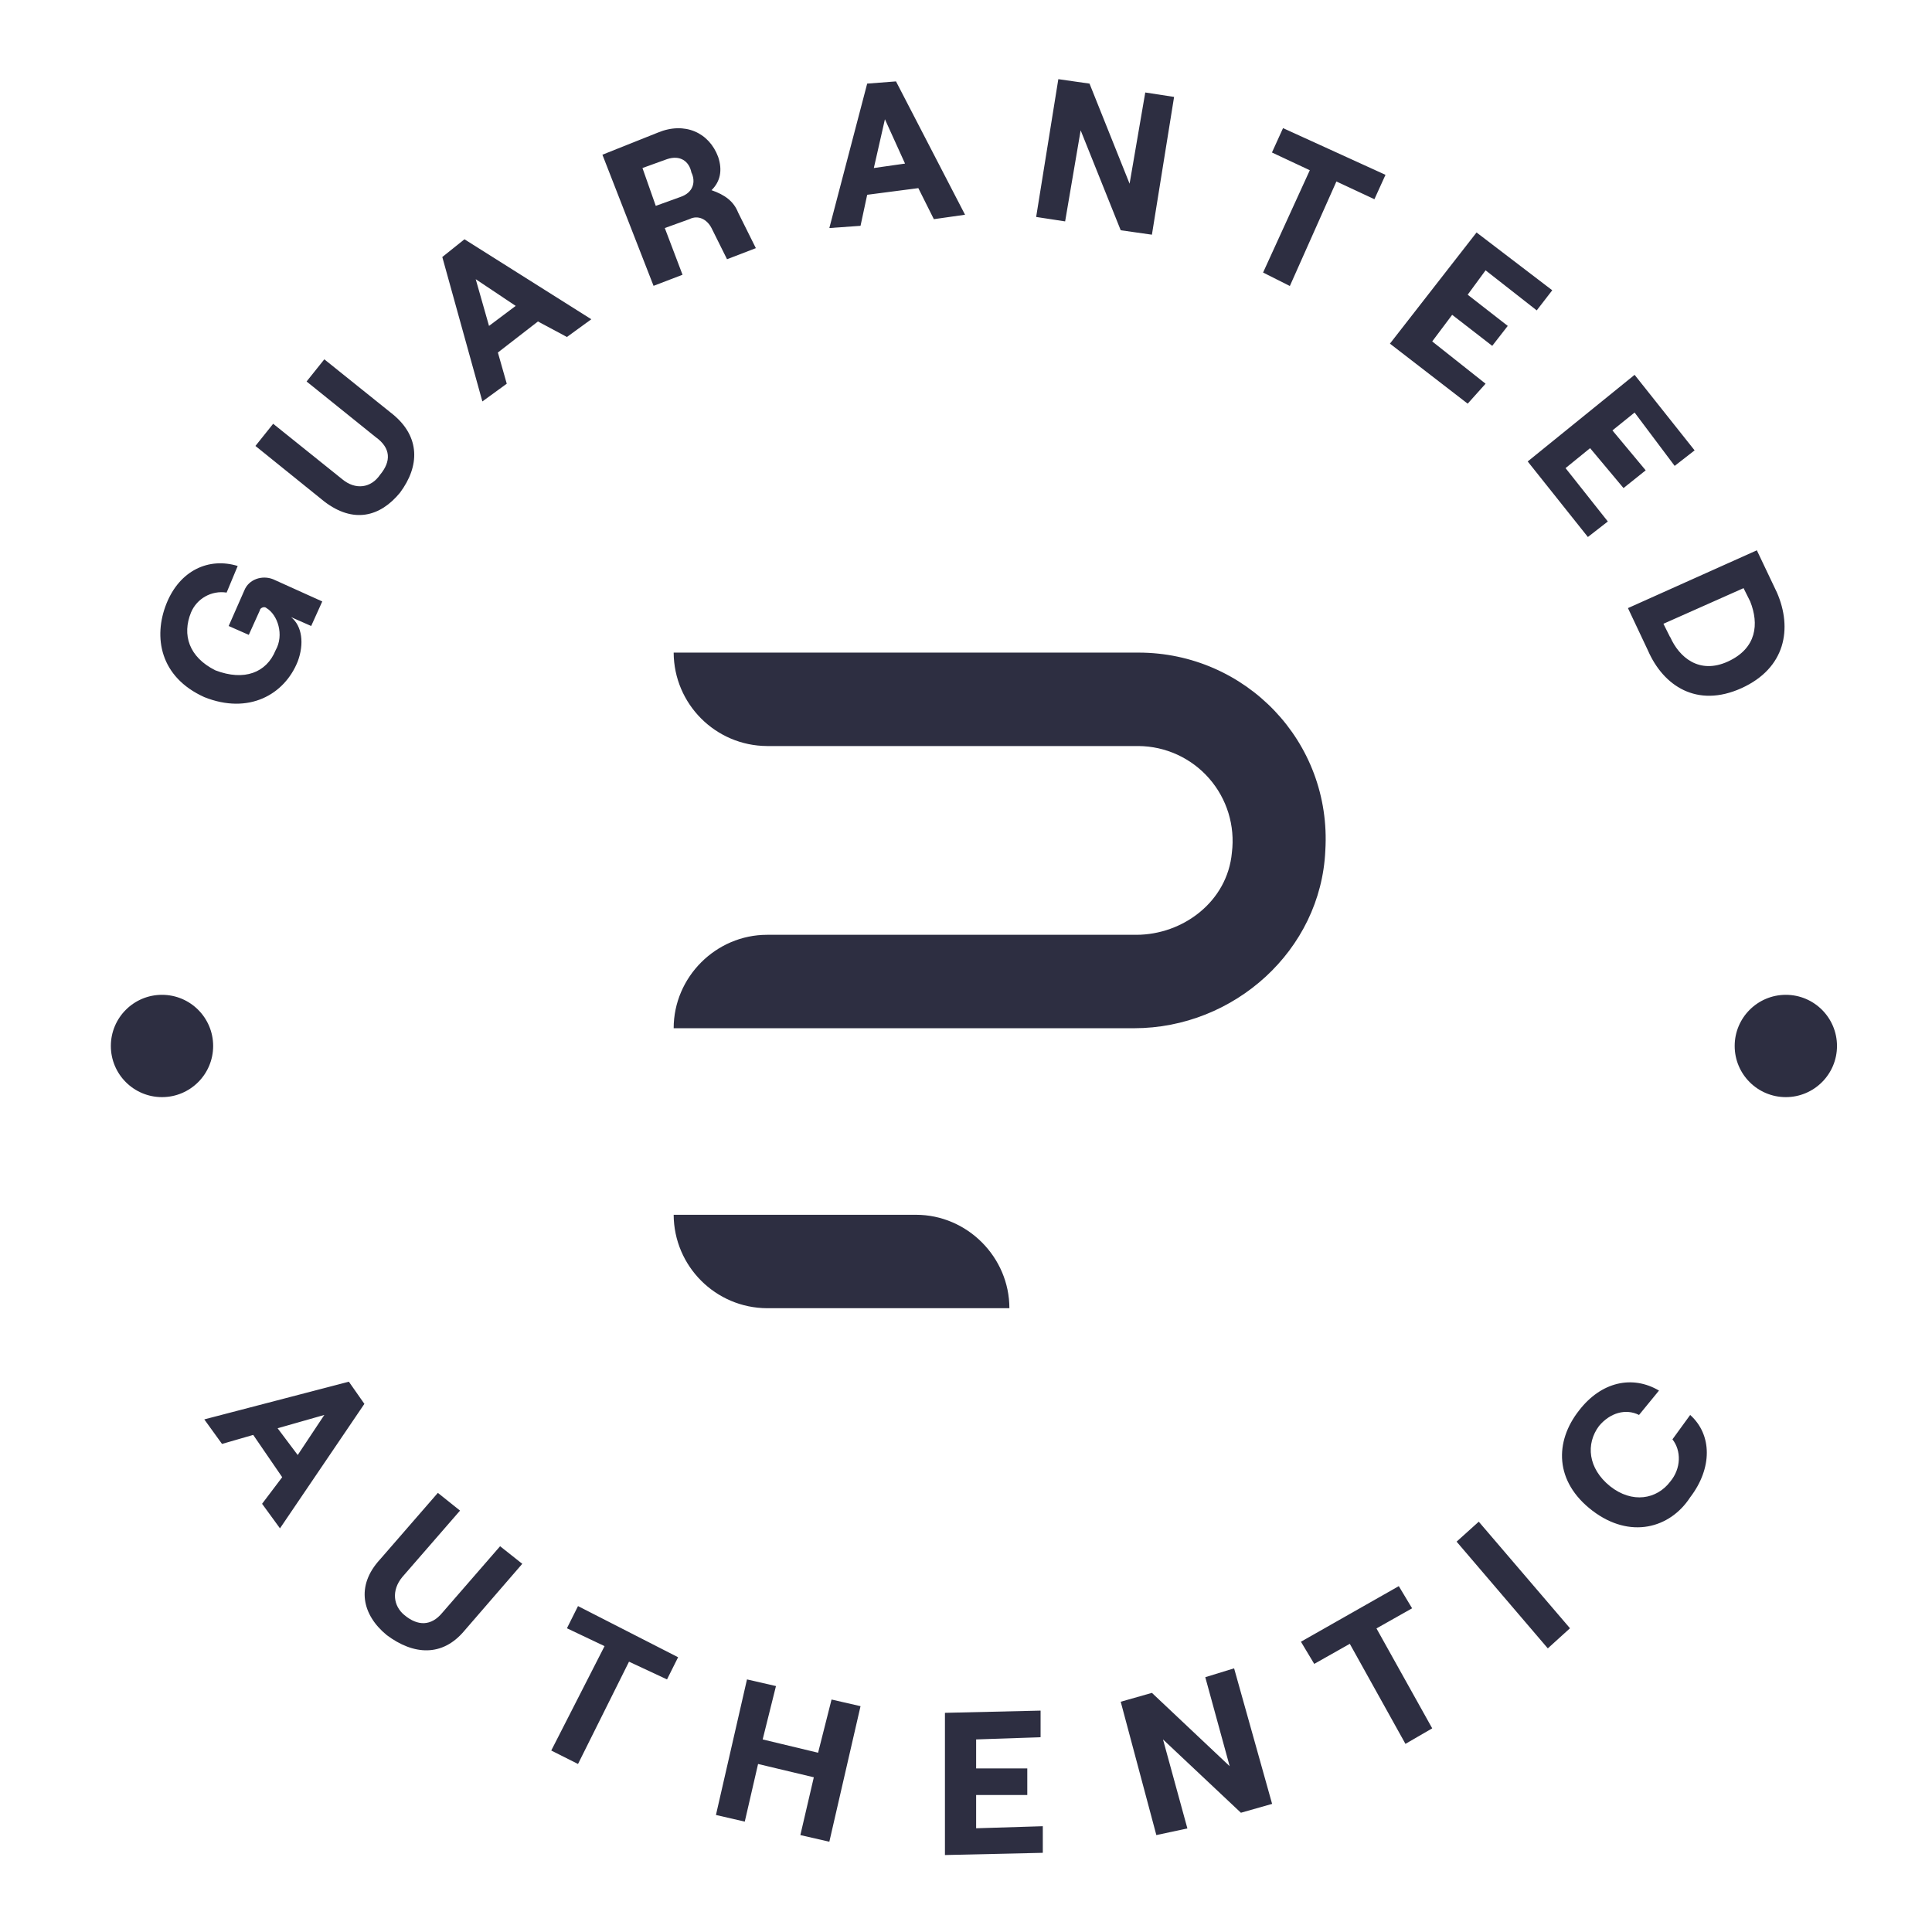
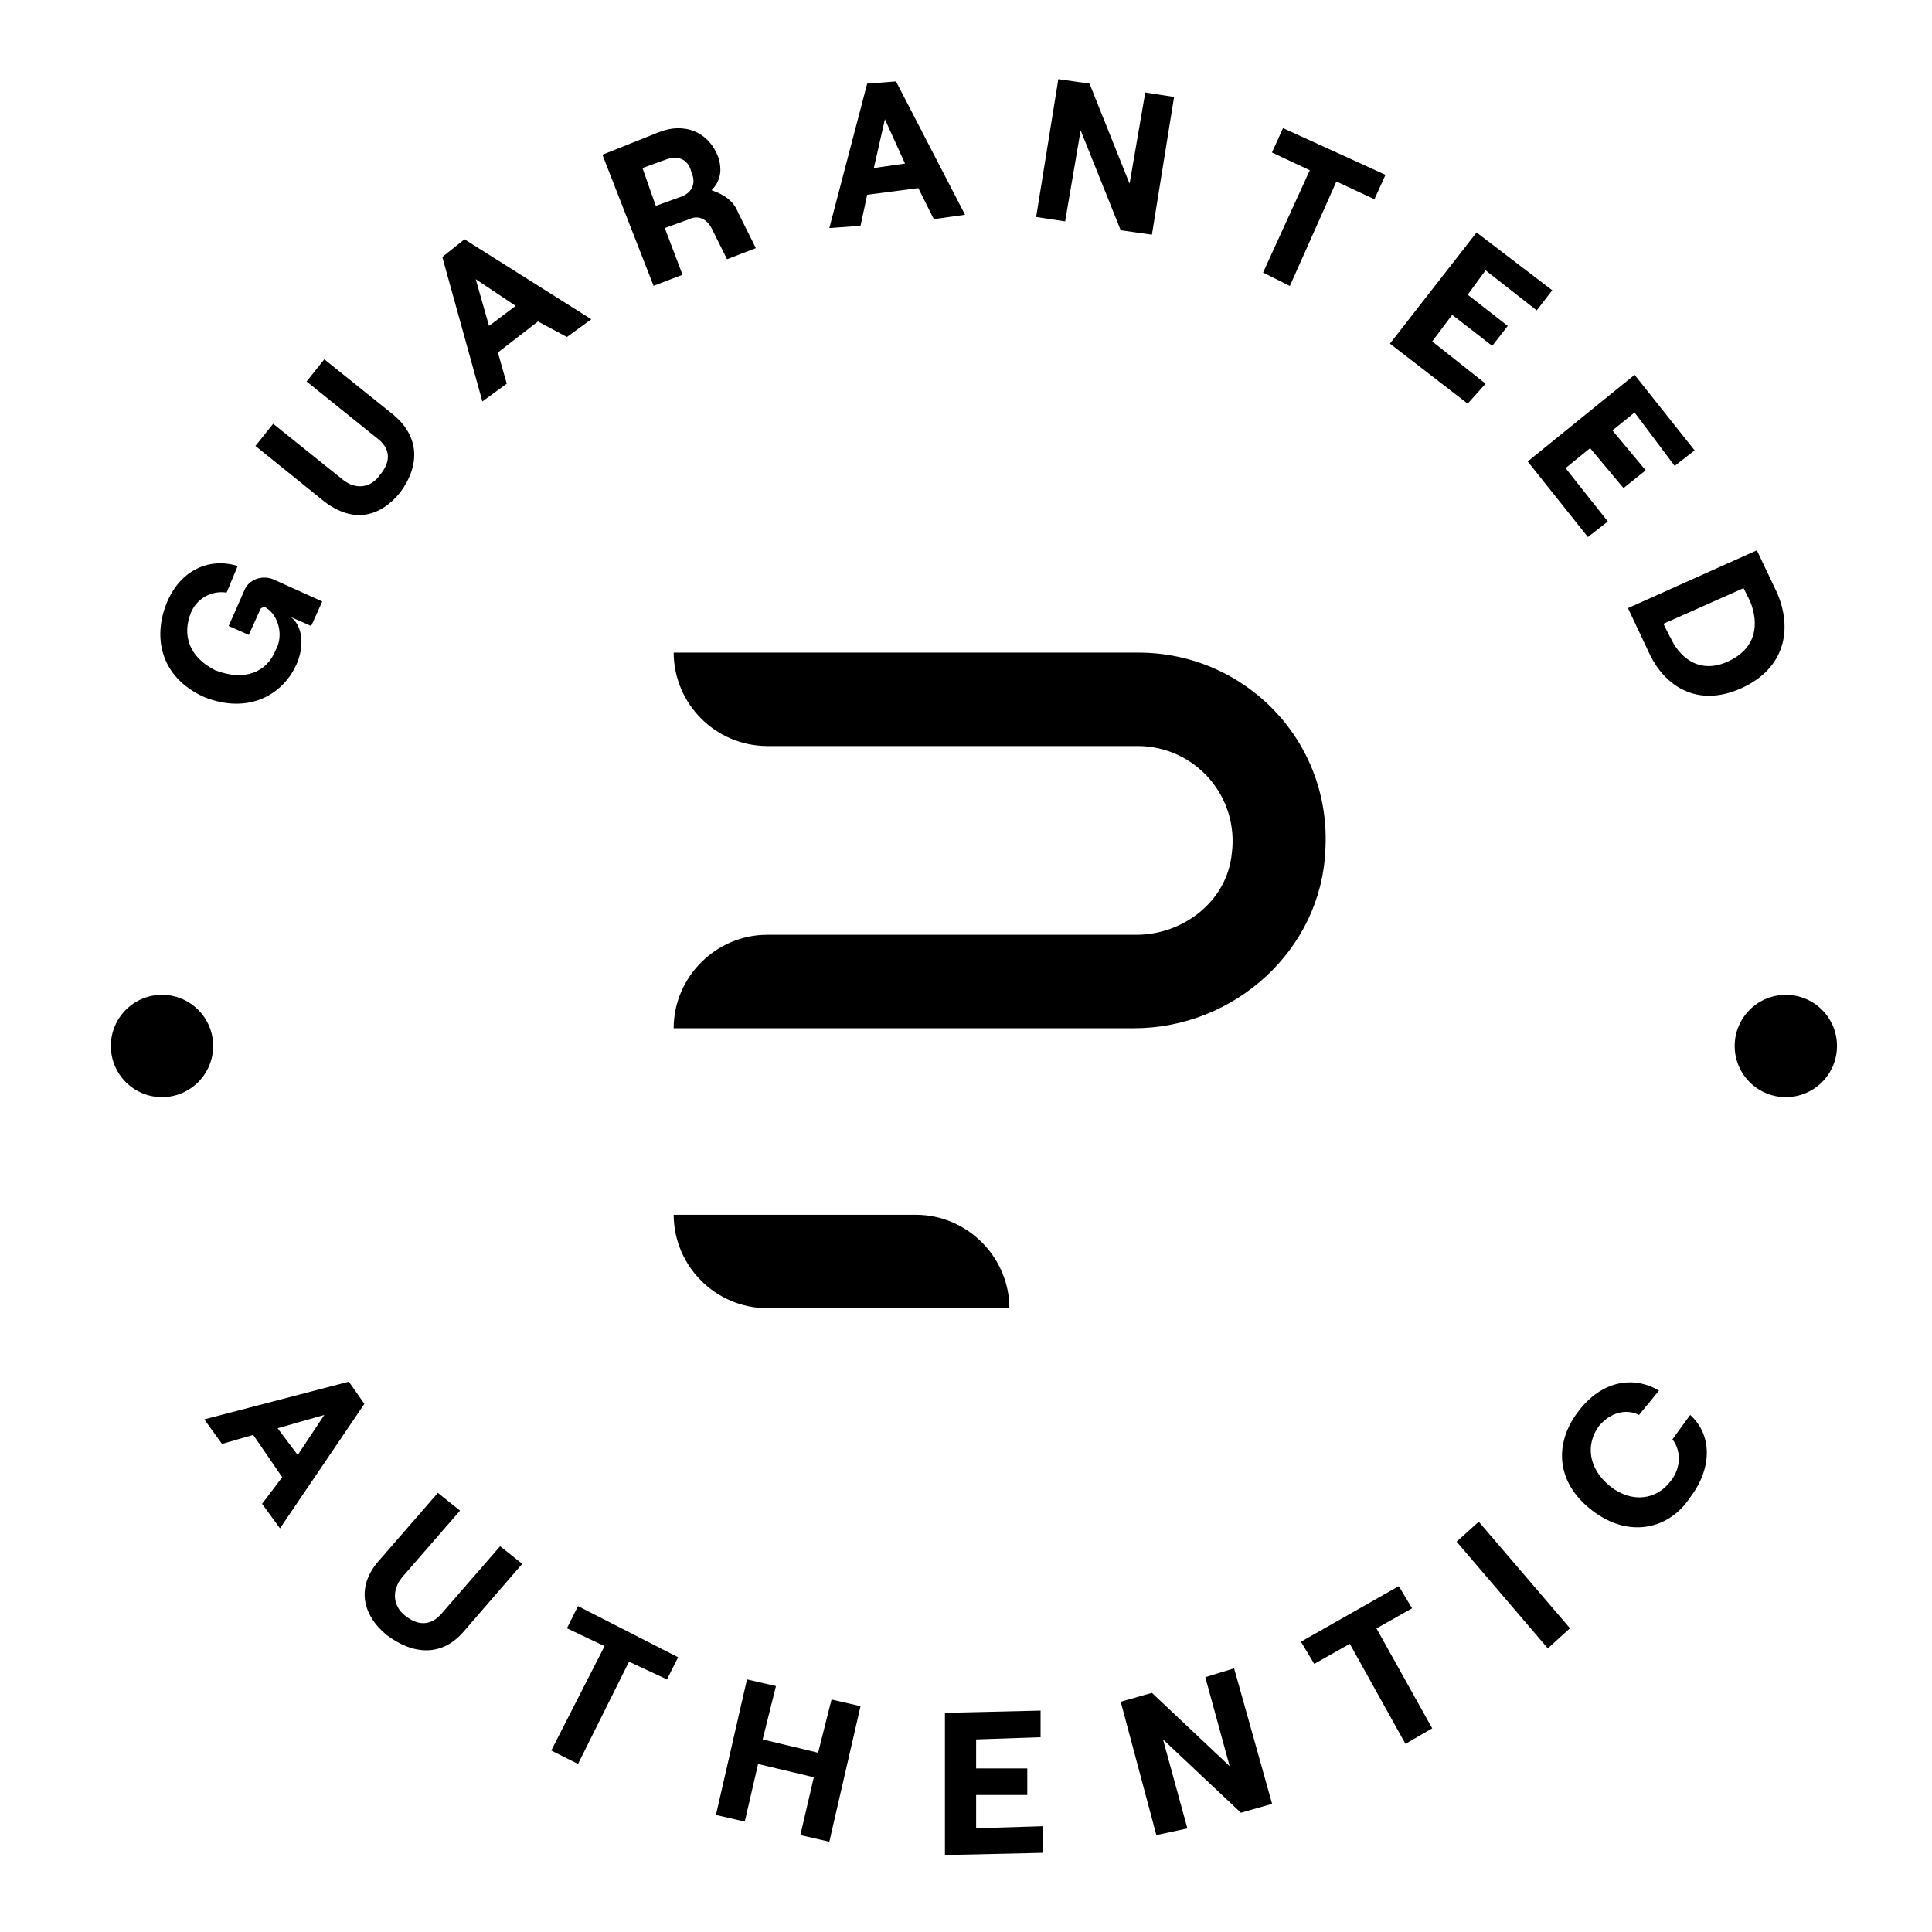
<svg xmlns="http://www.w3.org/2000/svg" viewBox="0 0 122 122">
-   <path d="M71.61 64.93H42.54c0-3.23 2.67-5.9 5.9-5.9h23.31c2.95 0 5.76-2.1 6.04-5.19a5.99 5.99 0 00-5.9-6.73H48.44a5.93 5.93 0 01-5.9-5.9h29.35c6.75 0 12.22 5.61 11.8 12.5-.28 6.3-5.76 11.22-12.08 11.22zM63.75 82.61H48.44a5.93 5.93 0 01-5.9-5.9h15.3c3.24 0 5.9 2.68 5.9 5.9zM12.9 44.02c-2.81-1.27-3.23-3.8-2.39-5.9.84-2.1 2.67-2.94 4.5-2.38l-.7 1.68a2.09 2.09 0 00-2.25 1.26c-.57 1.4-.14 2.81 1.54 3.65 1.83.7 3.23.14 3.8-1.26.56-.98.13-2.25-.57-2.67-.14-.14-.42 0-.42.14l-.7 1.55-1.27-.56.99-2.25c.28-.7 1.12-.98 1.82-.7l3.1 1.4-.7 1.55-1.27-.56c.7.56.84 1.68.42 2.8-.84 2.1-3.1 3.37-5.9 2.25zM20.48 31.67l-4.35-3.51 1.12-1.4 4.36 3.5c.84.7 1.82.56 2.39-.28.7-.84.7-1.68-.28-2.38l-4.36-3.51 1.12-1.4 4.36 3.5c1.68 1.4 1.68 3.23.42 4.92-1.26 1.54-2.95 1.96-4.78.56zM33.97 20.3l-2.53 1.96.56 1.97-1.54 1.12-2.53-9.12 1.4-1.12 8.01 5.05-1.54 1.12-1.83-.98zm-1.4-.98l-2.53-1.69.84 2.95 1.68-1.26zM47.73 15.67l-1.82.7-.98-1.97c-.29-.56-.85-.84-1.4-.56l-1.55.56 1.12 2.95-1.83.7-3.23-8.28 3.51-1.4c1.69-.7 3.23 0 3.8 1.54.28.84.14 1.55-.42 2.1.84.29 1.4.7 1.68 1.41l1.12 2.25zM41.41 13l1.55-.56c.84-.28.98-.98.7-1.55-.14-.7-.7-1.12-1.54-.84l-1.55.56.84 2.39zM57.99 11.88l-3.23.42-.42 1.96-1.97.14 2.39-9.12 1.82-.14 4.36 8.42-1.97.28-.98-1.96zm-.84-1.55l-1.27-2.8-.7 3.08 1.97-.28zM66.84 5l1.96.28 2.53 6.32.99-5.76 1.82.28-1.4 8.7-1.97-.28-2.53-6.31-.98 5.75-1.83-.28 1.4-8.7zM82.71 10.75l-2.39-1.12.7-1.54 6.47 2.95-.7 1.54-2.4-1.12-2.94 6.6-1.69-.85 2.95-6.46zM93.24 14.68l4.78 3.65-.98 1.27-3.23-2.53-1.13 1.54 2.53 1.97-.98 1.26-2.53-1.96-1.26 1.68 3.37 2.67-1.13 1.26-4.91-3.79 5.47-7.02zM103.22 23.67l3.79 4.77-1.26.98-2.53-3.37-1.4 1.13 2.1 2.52-1.4 1.12-2.11-2.52-1.55 1.26 2.67 3.37-1.26.98-3.8-4.77 6.75-5.47zM110.94 34.75l1.27 2.67c.98 2.25.56 4.77-2.25 6.04-2.8 1.26-4.92-.14-5.9-2.39l-1.26-2.67 8.14-3.65zm-5.47 5.48c.56 1.26 1.82 2.38 3.65 1.54 1.82-.84 1.96-2.38 1.4-3.79l-.42-.84-5.06 2.25.42.84zM17.82 93.28l-1.83-2.67-1.97.57-1.12-1.55 9.13-2.38.98 1.4-5.33 7.86-1.13-1.55 1.27-1.68zm.98-1.4l1.68-2.53-2.95.84 1.27 1.69zM24 98.47l3.65-4.2 1.4 1.12-3.65 4.2c-.7.85-.56 1.83.14 2.4.84.7 1.69.7 2.39-.15l3.65-4.2 1.4 1.11-3.65 4.22c-1.4 1.68-3.23 1.54-4.91.28-1.55-1.27-1.97-3.1-.42-4.78zM38.18 103.95l-2.38-1.13.7-1.4 6.32 3.23-.7 1.4-2.4-1.12-3.22 6.46-1.69-.85 3.37-6.6zM54.34 107.74l-1.97 8.56-1.83-.42.85-3.65-3.52-.84-.84 3.64-1.82-.42 1.96-8.56 1.83.42-.84 3.37 3.5.84.85-3.36 1.83.42zM59.67 108.16l6.04-.14v1.68l-4.07.14v1.83h3.23v1.68h-3.23v2.1l4.21-.13V117l-6.18.14v-8.98zM70.77 107.46l1.97-.56 4.91 4.63-1.54-5.62 1.82-.56 2.4 8.56-1.97.56-4.92-4.63 1.54 5.62-1.96.42-2.25-8.42zM85.24 103.8l-2.25 1.27-.84-1.4 6.18-3.51.84 1.4-2.25 1.27 3.52 6.31-1.69.98-3.51-6.31zM91.98 97.35l1.4-1.26 5.76 6.73-1.4 1.27-5.76-6.74zM100.55 95.39c-2.39-1.83-2.39-4.35-.84-6.32 1.4-1.82 3.37-2.25 5.05-1.26l-1.26 1.54c-.84-.42-1.83-.14-2.53.7-.84 1.13-.7 2.67.7 3.8 1.4 1.11 2.95.83 3.8-.29.7-.84.7-1.96.14-2.67l1.12-1.54c1.4 1.26 1.4 3.37 0 5.2-1.27 1.96-3.8 2.66-6.18.84zM10.23 69.28a3.23 3.23 0 100-6.46 3.23 3.23 0 000 6.46zM112.77 69.28a3.23 3.23 0 100-6.46 3.23 3.23 0 000 6.46z" fill="#2D2E41" />
+   <path d="M71.61 64.93H42.54c0-3.23 2.67-5.9 5.9-5.9h23.31c2.95 0 5.76-2.1 6.04-5.19a5.99 5.99 0 00-5.9-6.73H48.44a5.93 5.93 0 01-5.9-5.9h29.35c6.75 0 12.22 5.61 11.8 12.5-.28 6.3-5.76 11.22-12.08 11.22zM63.75 82.61H48.44a5.93 5.93 0 01-5.9-5.9h15.3c3.24 0 5.9 2.68 5.9 5.9zM12.9 44.02c-2.81-1.27-3.23-3.8-2.39-5.9.84-2.1 2.67-2.94 4.5-2.38l-.7 1.68a2.09 2.09 0 00-2.25 1.26c-.57 1.4-.14 2.81 1.54 3.65 1.83.7 3.23.14 3.8-1.26.56-.98.13-2.25-.57-2.67-.14-.14-.42 0-.42.14l-.7 1.55-1.27-.56.99-2.25c.28-.7 1.12-.98 1.82-.7l3.1 1.4-.7 1.55-1.27-.56c.7.56.84 1.68.42 2.8-.84 2.1-3.1 3.37-5.9 2.25zM20.48 31.67l-4.35-3.51 1.12-1.4 4.36 3.5c.84.7 1.82.56 2.39-.28.7-.84.7-1.68-.28-2.38l-4.36-3.51 1.12-1.4 4.36 3.5c1.68 1.4 1.68 3.23.42 4.92-1.26 1.54-2.95 1.96-4.78.56zM33.97 20.3l-2.53 1.96.56 1.97-1.54 1.12-2.53-9.12 1.4-1.12 8.01 5.05-1.54 1.12-1.83-.98zm-1.4-.98l-2.53-1.69.84 2.95 1.68-1.26zM47.73 15.67l-1.82.7-.98-1.97c-.29-.56-.85-.84-1.4-.56l-1.55.56 1.12 2.95-1.83.7-3.23-8.28 3.51-1.4c1.69-.7 3.23 0 3.8 1.54.28.84.14 1.55-.42 2.1.84.29 1.4.7 1.68 1.41l1.12 2.25zM41.41 13l1.55-.56c.84-.28.98-.98.7-1.55-.14-.7-.7-1.12-1.54-.84l-1.55.56.84 2.39zM57.99 11.88l-3.23.42-.42 1.96-1.97.14 2.39-9.12 1.82-.14 4.36 8.42-1.97.28-.98-1.96zm-.84-1.55l-1.27-2.8-.7 3.08 1.97-.28zM66.84 5l1.96.28 2.53 6.32.99-5.76 1.82.28-1.4 8.7-1.97-.28-2.53-6.31-.98 5.75-1.83-.28 1.4-8.7zM82.71 10.75l-2.39-1.12.7-1.54 6.47 2.95-.7 1.54-2.4-1.12-2.94 6.6-1.69-.85 2.95-6.46zM93.24 14.68l4.78 3.65-.98 1.27-3.23-2.53-1.13 1.54 2.53 1.97-.98 1.26-2.53-1.96-1.26 1.68 3.37 2.67-1.13 1.26-4.91-3.79 5.47-7.02zM103.22 23.67l3.79 4.77-1.26.98-2.53-3.37-1.4 1.13 2.1 2.52-1.4 1.12-2.11-2.52-1.55 1.26 2.67 3.37-1.26.98-3.8-4.77 6.75-5.47zM110.94 34.75l1.27 2.67c.98 2.25.56 4.77-2.25 6.04-2.8 1.26-4.92-.14-5.9-2.39l-1.26-2.67 8.14-3.65zm-5.47 5.48c.56 1.26 1.82 2.38 3.65 1.54 1.82-.84 1.96-2.38 1.4-3.79l-.42-.84-5.06 2.25.42.84zM17.82 93.28l-1.83-2.67-1.97.57-1.12-1.55 9.13-2.38.98 1.4-5.33 7.86-1.13-1.55 1.27-1.68zm.98-1.4l1.68-2.53-2.95.84 1.27 1.69zM24 98.47l3.65-4.2 1.4 1.12-3.65 4.2c-.7.85-.56 1.83.14 2.4.84.7 1.69.7 2.39-.15l3.65-4.2 1.4 1.11-3.65 4.22c-1.4 1.68-3.23 1.54-4.91.28-1.55-1.27-1.97-3.1-.42-4.78zM38.18 103.95l-2.38-1.13.7-1.4 6.32 3.23-.7 1.4-2.4-1.12-3.22 6.46-1.69-.85 3.37-6.6zM54.34 107.74l-1.97 8.56-1.83-.42.85-3.65-3.52-.84-.84 3.64-1.82-.42 1.96-8.56 1.83.42-.84 3.37 3.5.84.85-3.36 1.83.42zM59.67 108.16l6.04-.14v1.68l-4.07.14v1.83h3.23v1.68h-3.23v2.1l4.21-.13V117l-6.18.14v-8.98zM70.77 107.46l1.97-.56 4.91 4.63-1.54-5.62 1.82-.56 2.4 8.56-1.97.56-4.92-4.63 1.54 5.62-1.96.42-2.25-8.42zM85.24 103.8l-2.25 1.27-.84-1.4 6.18-3.51.84 1.4-2.25 1.27 3.52 6.31-1.69.98-3.51-6.31zM91.98 97.35l1.4-1.26 5.76 6.73-1.4 1.27-5.76-6.74zM100.55 95.39c-2.39-1.83-2.39-4.35-.84-6.32 1.4-1.82 3.37-2.25 5.05-1.26l-1.26 1.54c-.84-.42-1.83-.14-2.53.7-.84 1.13-.7 2.67.7 3.8 1.4 1.11 2.95.83 3.8-.29.7-.84.7-1.96.14-2.67l1.12-1.54c1.4 1.26 1.4 3.37 0 5.2-1.27 1.96-3.8 2.66-6.18.84zM10.23 69.28a3.23 3.23 0 100-6.46 3.23 3.23 0 000 6.46zM112.77 69.28a3.23 3.23 0 100-6.46 3.23 3.23 0 000 6.46z" />
</svg>
